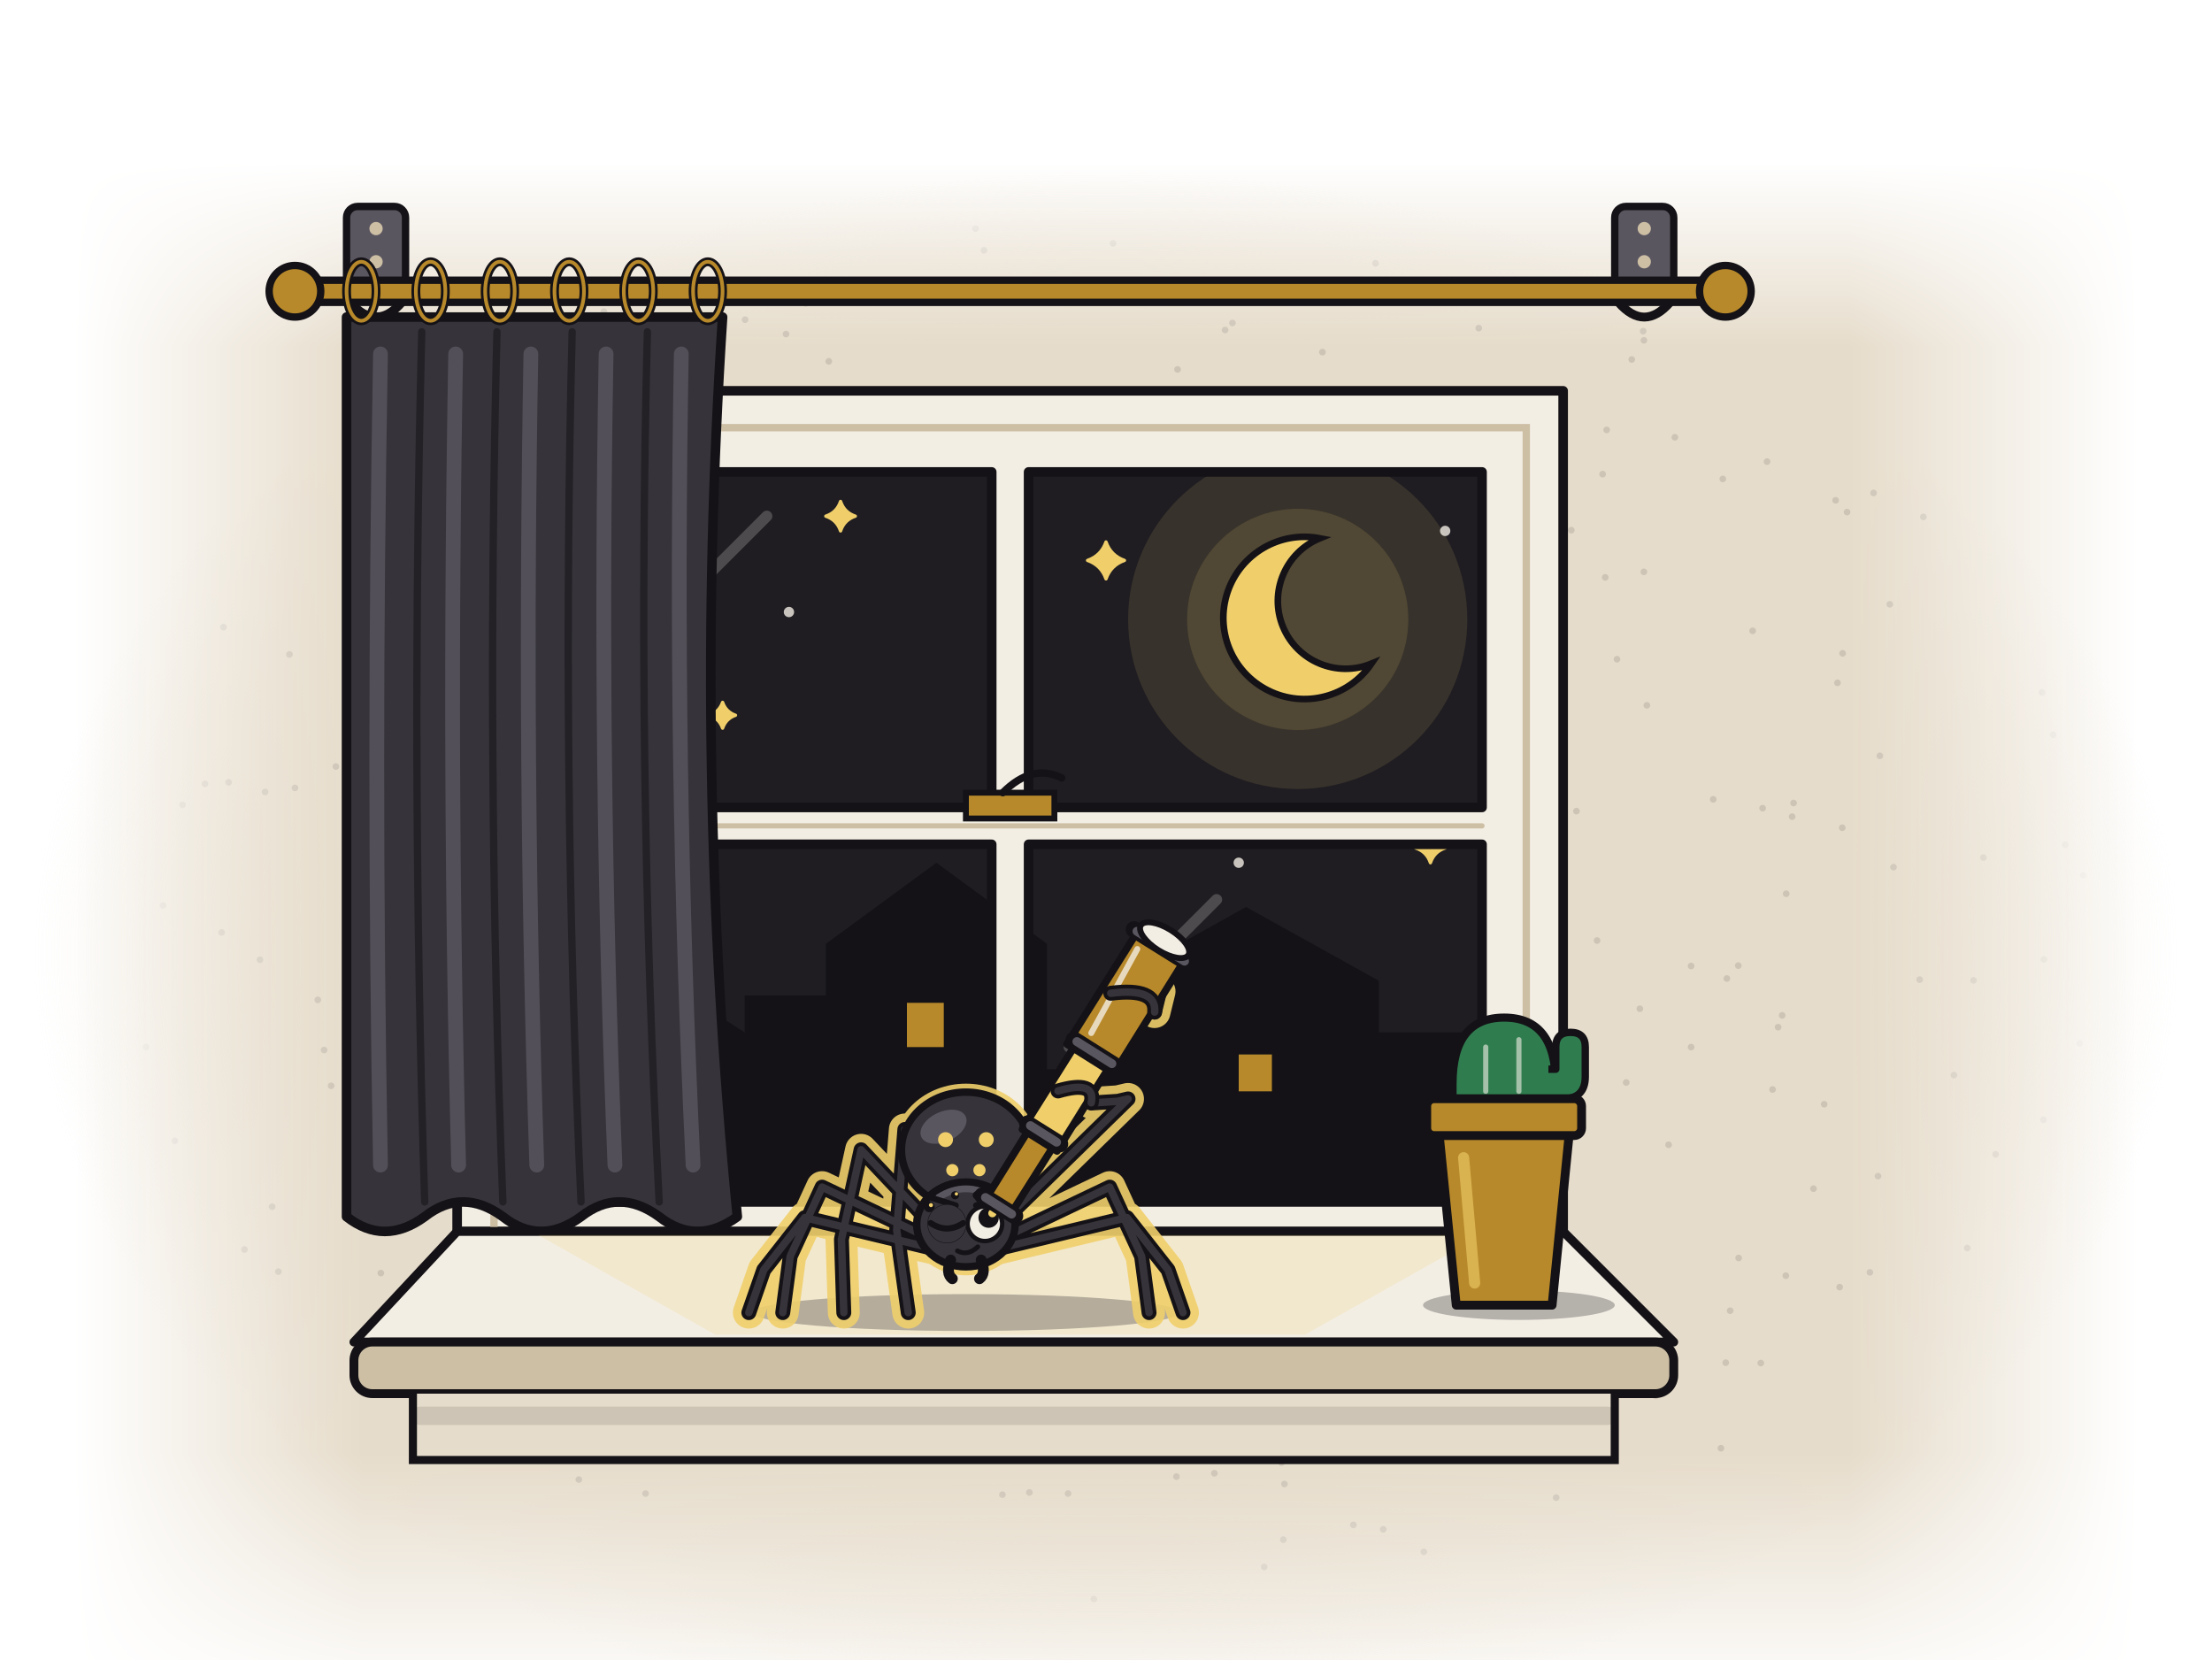
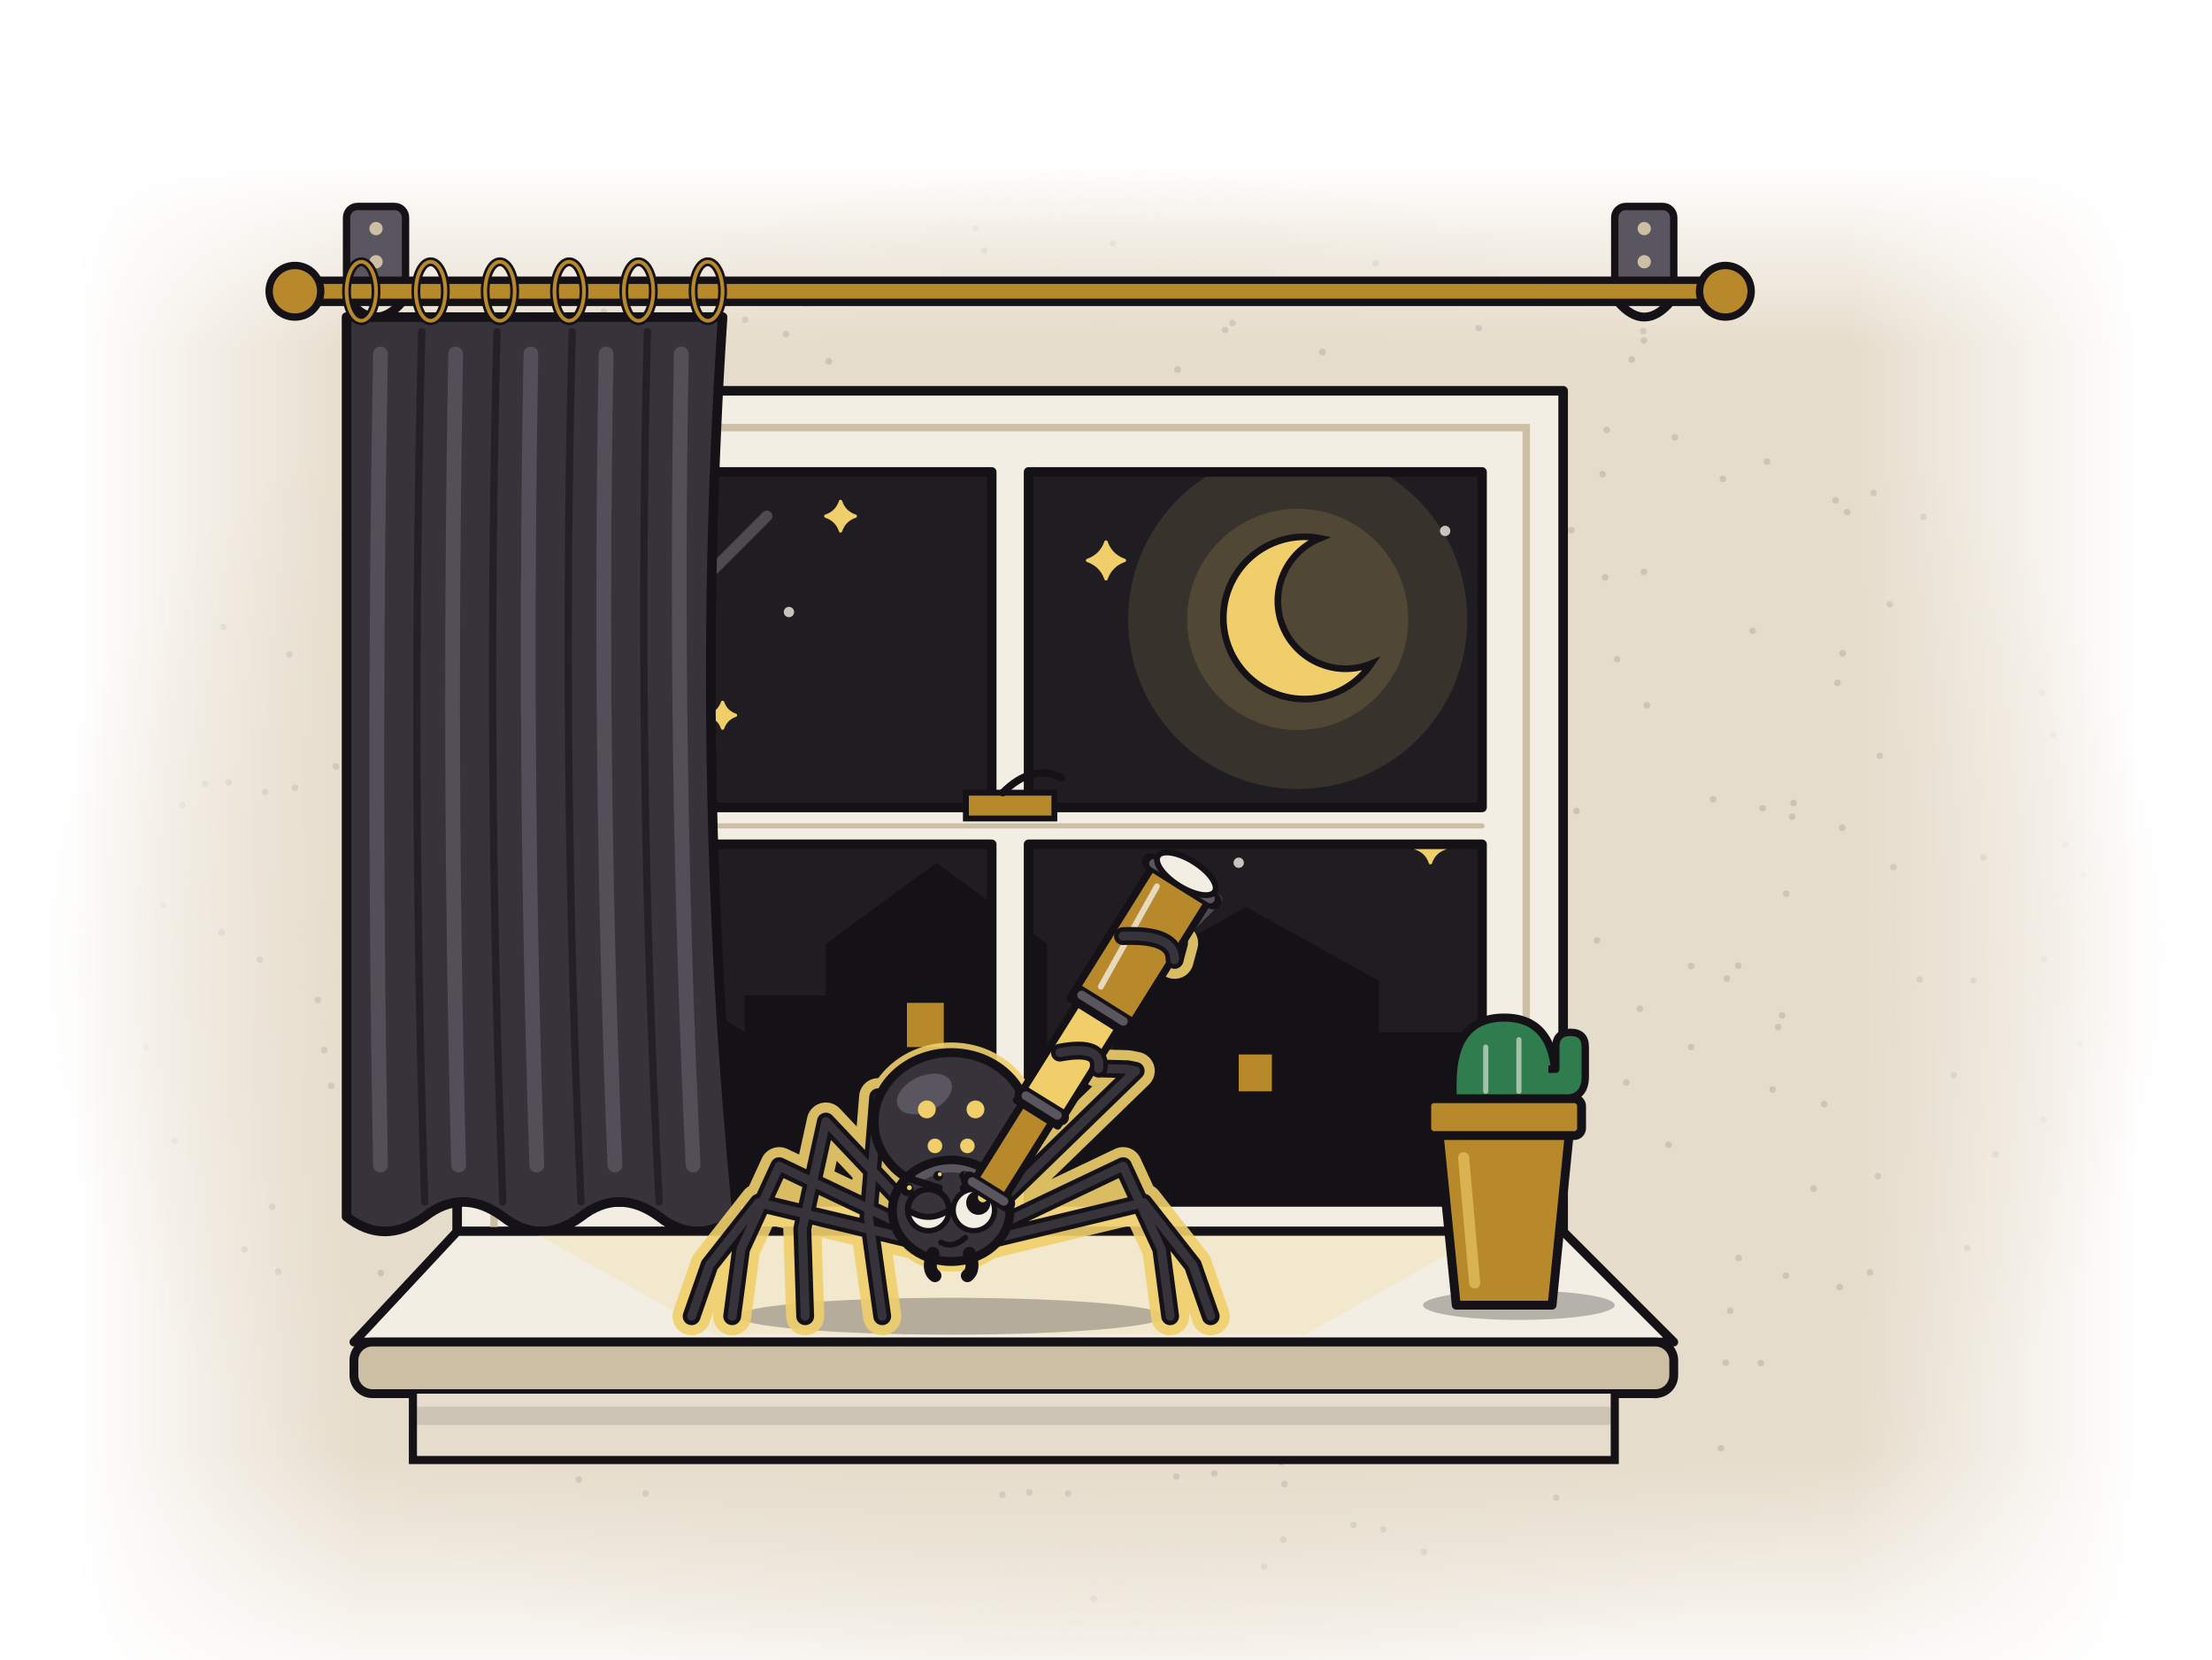
<svg xmlns="http://www.w3.org/2000/svg" viewBox="0 0 600 450" role="img" aria-label="A lookout spider on a night-time window sill peers at the moon through a tiny spyglass">
  <g transform="translate(0 34)">
    <defs>
      <radialGradient id="sls-glow" cx="50%" cy="50%" r="50%">
        <stop offset="0" stop-color="#e6dccb" stop-opacity="1" />
        <stop offset=".62" stop-color="#e6dccb" stop-opacity="0.7" />
        <stop offset="1" stop-color="#e6dccb" stop-opacity="0" />
      </radialGradient>
    </defs>
    <ellipse cx="300" cy="225" rx="295" ry="215" fill="url(#sls-glow)" />
    <defs>
      <mask id="sls-wall" maskUnits="userSpaceOnUse" x="15" y="-50" width="570" height="550">
        <linearGradient id="sls-wall-lx" gradientUnits="userSpaceOnUse" x1="20" y1="0" x2="580" y2="0">
          <stop offset="0" stop-color="#fff" stop-opacity="0" />
          <stop offset="0.14" stop-color="#fff" />
          <stop offset="0.86" stop-color="#fff" />
          <stop offset="1" stop-color="#fff" stop-opacity="0" />
        </linearGradient>
        <linearGradient id="sls-wall-ly" gradientUnits="userSpaceOnUse" x1="0" y1="10" x2="0" y2="60">
          <stop offset="0" stop-color="#000" />
          <stop offset="1" stop-color="#000" stop-opacity="0" />
        </linearGradient>
        <linearGradient id="sls-wall-lb" gradientUnits="userSpaceOnUse" x1="0" y1="360" x2="0" y2="430">
          <stop offset="0" stop-color="#000" stop-opacity="0" />
          <stop offset="1" stop-color="#000" />
        </linearGradient>
        <rect x="20" y="-50" width="560" height="550" fill="url(#sls-wall-lx)" />
        <rect x="20" y="-50" width="560" height="110" fill="url(#sls-wall-ly)" />
        <rect x="20" y="360" width="560" height="140" fill="url(#sls-wall-lb)" />
      </mask>
    </defs>
    <g mask="url(#sls-wall)">
      <rect x="20" y="10" width="560" height="420" fill="#e6dccb" />
      <path d="M296.7 399.7h0.01M390.8 158.9h0.01M263.9 113.1h0.01M420.8 218.7h0.01M127 347.9h0.01M103.3 311.3h0.01M169.1 53.9h0.01M155.7 320.7h0.01M560.2 195.1h0.01M290.2 203h0.01M434.7 94.6h0.01M385.1 153.7h0.01M376.2 105.9h0.01M236.7 193.7h0.01M200.9 104.4h0.01M146.9 256.7h0.01M388.3 141h0.01M261.8 335.7h0.01M266.9 33.9h0.01M378.6 77.4h0.01M290.1 352h0.01M91.1 173.9h0.01M353.5 153.4h0.01M127.4 336.5h0.01M249.3 208.5h0.01M471.5 227.9h0.01M486.5 183.8h0.01M120.7 176.6h0.01M513.6 201.2h0.01M60.6 136.1h0.01M213.2 56.6h0.01M468.1 335.6h0.01M324.6 114.1h0.01M407.1 250.9h0.01M498.4 151.2h0.01M47.4 275.4h0.01M319.4 66.2h0.01M248 268.5h0.01M458.7 228h0.01M348.1 383.6h0.01M469.3 321.5h0.01M188.4 172.2h0.01M424 216.5h0.01M139.1 337.2h0.01M444.8 239.6h0.01M435.8 82.6h0.01M215.8 284.3h0.01M49.5 184.3h0.01M372.7 138.7h0.01M224.4 320h0.01M521.7 106.2h0.01M98.3 276.5h0.01M190.1 349h0.01M309.9 235.2h0.01M341 271.7h0.01M471.6 307.2h0.01M122.1 228.3h0.01M163.8 50.5h0.01M499.7 190.5h0.01M347.8 164.4h0.01M86.2 237.2h0.01M73.8 293.3h0.01M277.4 267.5h0.01M483.4 241.4h0.01M433.2 221.1h0.01M289.7 371.1h0.01M104.8 173h0.01M294.6 47.3h0.01M404.1 199.5h0.01M298.6 283.9h0.01M484.4 312h0.01M382.9 350h0.01M228.1 343.9h0.01M501 104.9h0.01M383.6 343.8h0.01M391.2 188.4h0.01M219.6 310.5h0.01M416 204.4h0.01M427.6 186h0.01M554.3 269.7h0.01M232 340.9h0.01M214.2 313.2h0.01M441.1 259.6h0.01M343.7 143.8h0.01M225.6 356.8h0.01M256.4 344.1h0.01M166.2 256h0.01M112.5 157.2h0.01M126.6 278.4h0.01M509.4 285h0.01M266 360h0.01M494.8 265.5h0.01M279.2 370.8h0.01M464.7 182.8h0.01M197.4 118.8h0.01M364.8 173.5h0.01M349.2 116.2h0.01M344.6 318.5h0.01M480.8 261.5h0.01M62 178.2h0.01M105.9 217.7h0.01M362.9 121.1h0.01M128.6 123.2h0.01M255.3 354h0.01M218.6 48.3h0.01M331.9 275.6h0.01M323.1 311.1h0.01M383.7 227.8h0.01M115.1 220.3h0.01M119.7 240.2h0.01M39.6 250h0.01M445.9 58.3h0.01M224.8 64h0.01M283.7 137.9h0.01M140.9 300.7h0.01M344.9 338h0.01M250.9 334.3h0.01M491.9 288.4h0.01M417 152.2h0.01M196.5 289.9h0.01M499 315.1h0.01M210.8 220.9h0.01M214.3 313.8h0.01M318 266.8h0.01M373.1 37.4h0.01M231 338h0.01M202.7 281.7h0.01M466.8 358.8h0.01M342.9 391h0.01M553.9 153.8h0.01M274.7 301.3h0.01M155.7 68.3h0.01M530 257.6h0.01M403.1 204.4h0.01M89.8 260.5h0.01M332.3 55.5h0.01M259.9 149.8h0.01M232.7 329.8h0.01M309 266.2h0.01M175.1 371.1h0.01M78.5 143.5h0.01M535.3 231.9h0.01M393.1 283.5h0.01M415.6 199h0.01M275.6 106h0.01M433 333h0.01M273.7 345.6h0.01M452.6 276.5h0.01M221.2 121.4h0.01M371.4 289.7h0.01M422.1 372.2h0.01M66.3 304.9h0.01M207.2 189.3h0.01M209.5 340h0.01M467.3 95.9h0.01M102 99.8h0.01M292.2 79.2h0.01M400.2 79.3h0.01M157.2 337.4h0.01M60.1 218.9h0.01M255 185.7h0.01M334.3 53.6h0.01M319.1 366.5h0.01M348.4 368.5h0.01M195.2 131.3h0.01M499.8 143.2h0.01M445.7 55.8h0.01M320.7 235.3h0.01M438.6 144.8h0.01M210.2 331.6h0.01M264.5 200.9h0.01M286.1 165.2h0.01M454.3 84.6h0.01M192.9 90.7h0.01M185.9 226.2h0.01M333.1 79.5h0.01M197.1 307.8h0.01M184.7 208.6h0.01M201.5 279.6h0.01M321.8 243.2h0.01M520.7 231.7h0.01M236.8 296.4h0.01M458.7 250h0.01M442.6 63.5h0.01M468.4 231.4h0.01M157 367.3h0.01M479.3 91.2h0.01M336.2 75.7h0.01M564.1 249h0.01M381.3 287h0.01M264.6 28h0.01M418.8 137.7h0.01M80 179.7h0.01M375.2 380.8h0.01M316.1 259.9h0.01M118.6 137.6h0.01M70.5 226.3h0.01M533.6 304.5h0.01M329.4 365.6h0.01M309.2 256.4h0.01M271.9 371.4h0.01M185.9 160.8h0.01M343.4 99.3h0.01M220.1 266.6h0.01M352.3 194.7h0.01M165.1 111.2h0.01M309 247.3h0.01M401.1 55h0.01M325.2 131.3h0.01M414.5 181.9h0.01M216.3 160.1h0.01M107.3 234.5h0.01M308.8 319.4h0.01M126.7 64.8h0.01M268.7 190.2h0.01M482.3 244.6h0.01M541.3 279.1h0.01M146 215.1h0.01M234.9 190.3h0.01M55.6 178.6h0.01M376.2 127.2h0.01M393.3 288h0.01M403.9 129.5h0.01M71.9 180.8h0.01M361.9 137.6h0.01M410.3 216.5h0.01M301.9 32h0.01M149.1 347.1h0.01M507.2 311.1h0.01M430.6 311.8h0.01M252 321.5h0.01M478.1 185.2h0.01M475.4 137.1h0.01M202.1 52.7h0.01M358.7 61.5h0.01M279.3 119.3h0.01M127 135.4h0.01M109.7 281.9h0.01M160.8 277.8h0.01M446.7 157.3h0.01M228.1 215.3h0.01M435.4 122.6h0.01M449.1 344.6h0.01M363.3 324.3h0.01M179 248.9h0.01M75.5 310.9h0.01M382.5 325.6h0.01M166.4 91.3h0.01M186 254.9h0.01M565.1 203.4h0.01M225 245.8h0.01M508.2 99.7h0.01M171.5 147.8h0.01M512.6 129.9h0.01M129.1 293.8h0.01M406.5 128.3h0.01M217.4 165.6h0.01M315.4 330.8h0.01M135.8 82.9h0.01M245 241.6h0.01M367.1 379.6h0.01M554.4 226.2h0.01M538 198.6h0.01M248 157.8h0.01M313.6 348.1h0.01M87.9 250.8h0.01M175 80.4h0.01M138.1 259.2h0.01M426.2 109.8h0.01M322.1 145.3h0.01M293.9 256.3h0.01M402.8 346.7h0.01M436.3 348.8h0.01M556.9 165.3h0.01M261 234.6h0.01M379.4 92.4h0.01M509.9 171h0.01M386.2 386.9h0.01M236.6 348.2h0.01M144.4 183.6h0.01M354.9 246.5h0.01M232.2 326.7h0.01M477.6 335.7h0.01M335.6 262.7h0.01M486.1 187.5h0.01M363.7 162.1h0.01M347.6 362.7h0.01M115.4 108.9h0.01M382.2 310.1h0.01M437 339.6h0.01M497.9 101.7h0.01M334.4 130.8h0.01M320.2 169.8h0.01M330.8 196.5h0.01M44.2 211.6h0.01M332.1 126.4h0.01M445.9 121.1h0.01M484.5 208.4h0.01M273.7 82.1h0.01M192.1 248.8h0.01" stroke="#141216" stroke-width="1.8" stroke-linecap="round" opacity="0.12" />
    </g>
    <rect x="146" y="94" width="256" height="198" fill="#1f1d22" />
    <clipPath id="sls-gl">
      <rect x="146" y="94" width="256" height="198" />
    </clipPath>
    <g clip-path="url(#sls-gl)">
      <circle cx="352" cy="134" r="46" fill="#f0cf6b" opacity=".12" />
      <circle cx="352" cy="134" r="30" fill="#f0cf6b" opacity=".14" />
      <path d="M358 112a22 22 0 1 0 14 34a18 18 0 1 1 -14 -34z" fill="#f0cf6b" stroke="#141216" stroke-width="1.8" />
      <path d="M176 112Q177.6 116.4 182 118Q177.6 119.6 176 124Q174.4 119.6 170 118Q174.4 116.4 176 112z" fill="#f0cf6b" stroke="#f0cf6b" stroke-width="0.9" stroke-linejoin="round" />
      <path d="M228 102Q229 105 232 106Q229 107 228 110Q227 107 224 106Q227 105 228 102z" fill="#f0cf6b" stroke="#f0cf6b" stroke-width="0.9" stroke-linejoin="round" />
      <path d="M196 156.5Q196.9 159.1 199.5 160Q196.9 160.9 196 163.5Q195.1 160.9 192.5 160Q195.1 159.1 196 156.5z" fill="#f0cf6b" stroke="#f0cf6b" stroke-width="0.9" stroke-linejoin="round" />
      <path d="M300 113Q301.3 116.7 305 118Q301.3 119.3 300 123Q298.7 119.3 295 118Q298.7 116.7 300 113z" fill="#f0cf6b" stroke="#f0cf6b" stroke-width="0.9" stroke-linejoin="round" />
      <path d="M388 192Q389 195 392 196Q389 197 388 200Q387 197 384 196Q387 195 388 192z" fill="#f0cf6b" stroke="#f0cf6b" stroke-width="0.9" stroke-linejoin="round" />
      <path d="M252 205Q252.8 207.2 255 208Q252.8 208.8 252 211Q251.2 208.8 249 208Q251.2 207.2 252 205z" fill="#f0cf6b" stroke="#f0cf6b" stroke-width="0.9" stroke-linejoin="round" />
      <path d="M170 209.5Q171.2 212.8 174.5 214Q171.2 215.2 170 218.5Q168.8 215.2 165.5 214Q168.8 212.8 170 209.5z" fill="#f0cf6b" stroke="#f0cf6b" stroke-width="0.9" stroke-linejoin="round" />
      <path d="M318 223Q318.8 225.2 321 226Q318.8 226.8 318 229Q317.2 226.8 315 226Q317.2 225.2 318 223z" fill="#f0cf6b" stroke="#f0cf6b" stroke-width="0.9" stroke-linejoin="round" />
      <circle cx="214" cy="132" r="1.4" fill="#f3eee4" opacity=".8" />
      <circle cx="270" cy="150" r="1.4" fill="#f3eee4" opacity=".8" />
      <circle cx="392" cy="110" r="1.4" fill="#f3eee4" opacity=".8" />
      <circle cx="336" cy="200" r="1.4" fill="#f3eee4" opacity=".8" />
      <circle cx="160" cy="186" r="1.4" fill="#f3eee4" opacity=".8" />
      <circle cx="288" cy="190" r="1.4" fill="#f3eee4" opacity=".8" />
      <path d="M146 292V246l28 -18 28 18v-10h22v-14l30 -22 30 22v34h18v-24l36 -20 36 20v14h26l20 -16 20 16V292z" fill="#141216" />
      <path d="M166 254h10v10h-10zM246 238h10v12h-10zM336 252h9v10h-9z" fill="#b8892a" />
      <path d="M270 222v-12h8v6" fill="#141216" />
    </g>
    <path d="M160 134l30 -30M160 154l48 -48M290 250l40 -40" stroke="#f3eee4" stroke-width="3" fill="none" stroke-linecap="round" stroke-linejoin="round" opacity=".22" />
    <path d="M124 72H424V300H124z M146 94V185H269V94z M279 94V185H402V94z M146 195V292H269V195z M279 195V292H402V195z" fill="#f3eee4" fill-rule="evenodd" stroke="#141216" stroke-width="2.6" stroke-linejoin="round" />
    <rect x="134" y="82" width="280" height="218" fill="none" stroke="#cdbfa4" stroke-width="2" />
    <path d="M146 190H402" stroke="#cdbfa4" stroke-width="1.4" fill="none" stroke-linecap="round" stroke-linejoin="round" />
    <path d="M262 181h24v7h-24z" fill="#b8892a" stroke="#141216" stroke-width="1.6" />
    <path d="M272 181q8 -8 16 -4" stroke="#141216" stroke-width="2" fill="none" stroke-linecap="round" />
    <rect x="94" y="22" width="16" height="22" rx="3" fill="#5a5660" stroke="#141216" stroke-width="2" />
    <circle cx="102" cy="28" r="1.8" fill="#cdbfa4" />
    <circle cx="102" cy="37" r="1.8" fill="#cdbfa4" />
    <path d="M95 42v6q7 8 14 0v-6" fill="none" stroke="#141216" stroke-width="2.4" stroke-linejoin="round" />
    <rect x="438" y="22" width="16" height="22" rx="3" fill="#5a5660" stroke="#141216" stroke-width="2" />
    <circle cx="446" cy="28" r="1.8" fill="#cdbfa4" />
    <circle cx="446" cy="37" r="1.8" fill="#cdbfa4" />
    <path d="M439 42v6q7 8 14 0v-6" fill="none" stroke="#141216" stroke-width="2.4" stroke-linejoin="round" />
    <path d="M84 45H464" stroke="#141216" stroke-width="8" fill="none" stroke-linecap="round" stroke-linejoin="round" />
    <path d="M84 45H464" stroke="#b8892a" stroke-width="4" fill="none" stroke-linecap="round" stroke-linejoin="round" />
    <circle cx="80" cy="45" r="7" fill="#b8892a" stroke="#141216" stroke-width="2" />
    <circle cx="468" cy="45" r="7" fill="#b8892a" stroke="#141216" stroke-width="2" />
    <path d="M94 52H196Q188 174 200 296" fill="none" />
    <path d="M94 52H196Q188 174 200 296q-11 8 -21.2 0q-11 -8 -21.2 0q-11 8 -21.2 0q-11 -8 -21.2 0q-11 8 -21.2 0z" fill="#36343a" stroke="#141216" stroke-width="2.6" stroke-linejoin="round" />
    <path d="M114.4 56Q111.4 174 115.2 292M134.8 56Q131.8 174 136.4 292M155.2 56Q152.2 174 157.6 292M175.6 56Q172.6 174 178.8 292" stroke="#141216" stroke-width="2" fill="none" stroke-linecap="round" stroke-linejoin="round" opacity=".55" />
    <path d="M103.2 62Q101.2 174 103.2 282M123.6 62Q121.6 174 124.4 282M144 62Q142 174 145.6 282M164.4 62Q162.4 174 166.8 282M184.8 62Q182.8 174 188 282" stroke="#5a5660" stroke-width="4" fill="none" stroke-linecap="round" stroke-linejoin="round" opacity=".8" />
    <ellipse cx="98" cy="45" rx="4" ry="8" fill="none" stroke="#141216" stroke-width="2.4" />
    <ellipse cx="98" cy="45" rx="4" ry="8" fill="none" stroke="#b8892a" stroke-width="1" />
    <ellipse cx="116.8" cy="45" rx="4" ry="8" fill="none" stroke="#141216" stroke-width="2.4" />
    <ellipse cx="116.8" cy="45" rx="4" ry="8" fill="none" stroke="#b8892a" stroke-width="1" />
    <ellipse cx="135.6" cy="45" rx="4" ry="8" fill="none" stroke="#141216" stroke-width="2.4" />
    <ellipse cx="135.6" cy="45" rx="4" ry="8" fill="none" stroke="#b8892a" stroke-width="1" />
    <ellipse cx="154.4" cy="45" rx="4" ry="8" fill="none" stroke="#141216" stroke-width="2.4" />
    <ellipse cx="154.4" cy="45" rx="4" ry="8" fill="none" stroke="#b8892a" stroke-width="1" />
    <ellipse cx="173.2" cy="45" rx="4" ry="8" fill="none" stroke="#141216" stroke-width="2.4" />
    <ellipse cx="173.2" cy="45" rx="4" ry="8" fill="none" stroke="#b8892a" stroke-width="1" />
    <ellipse cx="192" cy="45" rx="4" ry="8" fill="none" stroke="#141216" stroke-width="2.4" />
    <ellipse cx="192" cy="45" rx="4" ry="8" fill="none" stroke="#b8892a" stroke-width="1" />
    <path d="M124 300H424L454 330H96z" fill="#f3eee4" stroke="#141216" stroke-width="2.4" stroke-linejoin="round" />
    <path d="M146 301H402L354 328H194z" fill="#f0cf6b" opacity=".18" />
    <rect x="96" y="330" width="358" height="14" rx="5" fill="#cdbfa4" stroke="#141216" stroke-width="2.4" />
    <path d="M112 344v18h326v-18" fill="#e6dccb" stroke="#141216" stroke-width="2.2" />
    <path d="M114 350H436" stroke="#141216" stroke-width="5" fill="none" stroke-linecap="round" stroke-linejoin="round" opacity=".12" />
    <ellipse cx="412" cy="320" rx="26" ry="4" fill="#141216" opacity="0.28" />
    <path d="M394 270v-10q0 -18 14 -18t14 18v10z" fill="#2f7d4f" stroke="#141216" stroke-width="2.2" />
    <path d="M420 264h4q6 0 6 -6v-8q0 -4 -4 -4t-4 4v6h-2" fill="#2f7d4f" stroke="#141216" stroke-width="2" stroke-linejoin="round" />
    <path d="M403 250v12M412 248v14" stroke="#f3eee4" stroke-width="1.4" fill="none" stroke-linecap="round" stroke-linejoin="round" opacity=".6" />
    <path d="M390 270h36l-5 50h-26z" fill="#b8892a" stroke="#141216" stroke-width="2.4" stroke-linejoin="round" />
    <rect x="387" y="264" width="42" height="10" rx="2" fill="#b8892a" stroke="#141216" stroke-width="2.4" />
    <path d="M397 280l3 34" stroke="#f0cf6b" stroke-width="3" fill="none" stroke-linecap="round" stroke-linejoin="round" opacity=".6" />
-     <ellipse cx="262" cy="322" rx="58" ry="5" fill="#141216" opacity="0.28" />
-     <g transform="translate(262 298.1) scale(0.92 0.92)">
+     <ellipse cx="258" cy="323" rx="58" ry="5" fill="#141216" opacity="0.28" />
+     <g transform="translate(258 294.4) scale(1.1 1.1)">
      <g opacity="0.9" stroke="#f0cf6b" fill="#f0cf6b" stroke-linecap="round" stroke-linejoin="round">
-         <path d="M9 -6L52.2 -76.1L57.1 -68.7L55.6 -62.6M12 -2L47.8 -37L44.8 -36.3L37 -35.8M13 3L42.4 -11L51.8 9.4L54 26M10 7L47.5 -2L59.6 13.4L64 26M-9 -6L-18 -28L-20.4 1.7L-17 26M-12 -2L-30.9 -22L-36.7 4.4L-36 26M-13 3L-42.4 -11L-51.8 9.4L-54 26M-10 7L-47.5 -2L-59.6 13.4L-64 26" stroke-width="9.4" fill="none" />
+         <path d="M9 -6L50.9 -70.9L56.2 -66L55.1 -61.9M12 -2L45.5 -34.5L43.5 -34.9L36.4 -35.1M13 3L42.4 -11L51.8 9.4L54 26M10 7L47.5 -2L59.6 13.4L64 26M-9 -6L-18 -28L-20.4 1.7L-17 26M-12 -2L-30.9 -22L-36.7 4.4L-36 26M-13 3L-42.4 -11L-51.8 9.4L-54 26M-10 7L-47.5 -2L-59.6 13.4L-64 26" stroke-width="9.4" fill="none" />
        <ellipse cx="0" cy="-22" rx="21.5" ry="19.5" stroke-width="0" />
        <ellipse cx="0" cy="0" rx="17" ry="15" stroke-width="0" />
      </g>
-       <path d="M9 -6L52.2 -76.1L57.1 -68.7L55.6 -62.6M12 -2L47.8 -37L44.8 -36.3L37 -35.8M13 3L42.4 -11L51.8 9.4L54 26M10 7L47.5 -2L59.6 13.4L64 26M-9 -6L-18 -28L-20.4 1.7L-17 26M-12 -2L-30.9 -22L-36.7 4.4L-36 26M-13 3L-42.4 -11L-51.8 9.4L-54 26M-10 7L-47.5 -2L-59.6 13.4L-64 26" stroke="#141216" stroke-width="4.4" fill="none" stroke-linecap="round" stroke-linejoin="round" />
-       <path d="M9 -6L52.2 -76.1L57.1 -68.7L55.6 -62.6M12 -2L47.8 -37L44.8 -36.3L37 -35.8M13 3L42.4 -11L51.8 9.4L54 26M10 7L47.5 -2L59.6 13.4L64 26M-9 -6L-18 -28L-20.4 1.7L-17 26M-12 -2L-30.9 -22L-36.7 4.4L-36 26M-13 3L-42.4 -11L-51.8 9.4L-54 26M-10 7L-47.5 -2L-59.6 13.4L-64 26" stroke="#36343a" stroke-width="2.2" fill="none" stroke-linecap="round" stroke-linejoin="round" />
+       <path d="M9 -6L50.9 -70.9L56.2 -66L55.1 -61.9M12 -2L45.5 -34.5L43.5 -34.9L36.4 -35.1M13 3L42.4 -11L51.8 9.4L54 26M10 7L47.5 -2L59.6 13.4L64 26M-9 -6L-18 -28L-20.4 1.7L-17 26M-12 -2L-30.9 -22L-36.7 4.4L-36 26M-13 3L-42.4 -11L-51.8 9.4L-54 26M-10 7L-47.5 -2L-59.6 13.4L-64 26" stroke="#141216" stroke-width="4.4" fill="none" stroke-linecap="round" stroke-linejoin="round" />
+       <path d="M9 -6L50.9 -70.9L56.2 -66L55.1 -61.9M12 -2L45.5 -34.5L43.5 -34.9L36.4 -35.1M13 3L42.4 -11L51.8 9.4L54 26M10 7L47.5 -2L59.6 13.4L64 26M-9 -6L-18 -28L-20.4 1.7L-17 26M-12 -2L-30.9 -22L-36.7 4.4L-36 26M-13 3L-42.4 -11L-51.8 9.4L-54 26M-10 7L-47.5 -2L-59.6 13.4L-64 26" stroke="#36343a" stroke-width="2.2" fill="none" stroke-linecap="round" stroke-linejoin="round" />
      <ellipse cx="0" cy="-22" rx="19" ry="17" fill="#36343a" stroke="#141216" stroke-width="2.2" />
      <ellipse cx="-6.6" cy="-28.8" rx="7.2" ry="4.4" fill="#5a5660" transform="rotate(-25 -6.6 -28.8)" />
      <g fill="#f0cf6b">
        <circle cx="-6" cy="-25" r="2.2" />
        <circle cx="6" cy="-25" r="2.2" />
        <circle cx="-4" cy="-16" r="1.8" />
        <circle cx="4" cy="-16" r="1.8" />
      </g>
      <ellipse cx="0" cy="0" rx="14.5" ry="12.5" fill="#36343a" stroke="#141216" stroke-width="2.2" />
      <path d="M-8 -8q8 -5 16 0" stroke="#5a5660" stroke-width="2" fill="none" stroke-linecap="round" />
      <path d="M-4.5 10.5q-1.5 4 0.5 5.5M4.5 10.5q1.5 4 -0.5 5.5" stroke="#141216" stroke-width="3.2" fill="none" stroke-linecap="round" />
      <circle cx="-10.8" cy="-5.2" r="1.6" fill="#141216" />
      <circle cx="-10.3" cy="-5.7" r="0.6" fill="#f0cf6b" />
      <circle cx="10.8" cy="-5.2" r="1.6" fill="#141216" />
      <circle cx="11.3" cy="-5.7" r="0.6" fill="#f0cf6b" />
      <circle cx="-3.2" cy="-8.6" r="1.2" fill="#141216" />
      <circle cx="-2.8" cy="-9" r="0.5" fill="#f0cf6b" />
      <circle cx="3.2" cy="-8.6" r="1.2" fill="#141216" />
      <circle cx="3.6" cy="-9" r="0.5" fill="#f0cf6b" />
      <circle cx="-5.6" cy="-0.2" r="5.1" fill="#f3eee4" stroke="#141216" stroke-width="1.3" />
      <circle cx="-4.5" cy="-2" r="3" fill="#141216" />
      <circle cx="-3.4" cy="-3.3" r="1.2" fill="#f0cf6b" />
      <circle cx="5.6" cy="-0.2" r="5.1" fill="#f3eee4" stroke="#141216" stroke-width="1.3" />
      <circle cx="6.7" cy="-2" r="3" fill="#141216" />
      <circle cx="7.8" cy="-3.3" r="1.2" fill="#f0cf6b" />
      <path d="M-10 -7.8l7 2.2M10 -7.8l-7 2.2" stroke="#141216" stroke-width="1.8" stroke-linecap="round" />
      <path d="M-2.5 7.8q3 1.6 6-1.2" stroke="#141216" stroke-width="1.4" fill="none" stroke-linecap="round" />
-       <circle cx="-5.6" cy="-.2" r="5.6" fill="#36343a" />
-       <path d="M-10.4 -.4q4.8 3.2 9.6 0" stroke="#141216" stroke-width="1.8" fill="none" stroke-linecap="round" />
+       <circle cx="-5.6" cy="-.2" r="5.1" fill="#f3eee4" stroke="#141216" stroke-width="1.3" />
+       <path d="M-10.7 -.2a5.1 5.1 0 0 1 10.2 0q-5.1 3.4 -10.2 0z" fill="#36343a" stroke="#141216" stroke-width="1.5" stroke-linejoin="round" />
    </g>
-     <path d="M273.7,296 286.5,275.7 279.7,271.4 267,291.8z" fill="#b8892a" stroke="#141216" stroke-width="2" stroke-linejoin="round" />
-     <path d="M286.7,278.2 301.5,254.4 292.2,248.6 277.3,272.3z" fill="#f0cf6b" stroke="#141216" stroke-width="2" stroke-linejoin="round" />
-     <path d="M302.1,257.2 321.2,226.6 308.5,218.7 289.4,249.2z" fill="#b8892a" stroke="#141216" stroke-width="2" stroke-linejoin="round" />
-     <path d="M275.3,295.8 266.5,290.3" stroke="#141216" stroke-width="4.5" fill="none" stroke-linecap="round" stroke-linejoin="round" />
-     <path d="M274.4,295.3 267.3,290.8" stroke="#5a5660" stroke-width="2.4" fill="none" stroke-linecap="round" stroke-linejoin="round" />
-     <path d="M287.5,276.3 278.7,270.8" stroke="#141216" stroke-width="4.5" fill="none" stroke-linecap="round" stroke-linejoin="round" />
-     <path d="M286.6,275.8 279.5,271.3" stroke="#5a5660" stroke-width="2.4" fill="none" stroke-linecap="round" stroke-linejoin="round" />
-     <path d="M302.4,255 291.3,248" stroke="#141216" stroke-width="4.5" fill="none" stroke-linecap="round" stroke-linejoin="round" />
-     <path d="M301.6,254.5 292.1,248.5" stroke="#5a5660" stroke-width="2.4" fill="none" stroke-linecap="round" stroke-linejoin="round" />
-     <path d="M322.2,227.2 307.6,218.1" stroke="#141216" stroke-width="4.5" fill="none" stroke-linecap="round" stroke-linejoin="round" />
-     <path d="M321.3,226.7 308.4,218.6" stroke="#5a5660" stroke-width="2.4" fill="none" stroke-linecap="round" stroke-linejoin="round" />
-     <ellipse cx="315.9" cy="221" rx="3.2" ry="7.6" transform="rotate(-58 315.9 221)" fill="#f3eee4" stroke="#141216" stroke-width="1.6" />
-     <path d="M296,246.2 308.5,223.4" stroke="#f3eee4" stroke-width="1.6" fill="none" stroke-linecap="round" stroke-linejoin="round" opacity=".8" />
-     <path d="M313.2 240.5Q313.8 233.8 301.3 235.4" stroke="#141216" stroke-width="4.048" fill="none" stroke-linecap="round" stroke-linejoin="round" />
-     <path d="M313.2 240.5Q313.8 233.8 301.3 235.4" stroke="#36343a" stroke-width="2.024" fill="none" stroke-linecap="round" stroke-linejoin="round" />
-     <path d="M296 265.1Q297.3 258.9 287 261.9" stroke="#141216" stroke-width="4.048" fill="none" stroke-linecap="round" stroke-linejoin="round" />
-     <path d="M296 265.1Q297.3 258.9 287 261.9" stroke="#36343a" stroke-width="2.024" fill="none" stroke-linecap="round" stroke-linejoin="round" />
+     <path d="M271.4,292.7 286.6,268.4 278.5,263.3 263.3,287.6z" fill="#b8892a" stroke="#141216" stroke-width="2" stroke-linejoin="round" />
+     <path d="M286.9,271.4 304.6,243 293.5,236 275.7,264.4z" fill="#f0cf6b" stroke="#141216" stroke-width="2" stroke-linejoin="round" />
+     <path d="M305.4,246.3 328.2,209.8 313,200.3 290.2,236.8z" fill="#b8892a" stroke="#141216" stroke-width="2" stroke-linejoin="round" />
+     <path d="M273.1,292.4 262.9,286" stroke="#141216" stroke-width="4.5" fill="none" stroke-linecap="round" stroke-linejoin="round" />
+     <path d="M272.3,291.8 263.7,286.5" stroke="#5a5660" stroke-width="2.4" fill="none" stroke-linecap="round" stroke-linejoin="round" />
+     <path d="M287.7,269 277.5,262.7" stroke="#141216" stroke-width="4.5" fill="none" stroke-linecap="round" stroke-linejoin="round" />
+     <path d="M286.8,268.5 278.3,263.2" stroke="#5a5660" stroke-width="2.4" fill="none" stroke-linecap="round" stroke-linejoin="round" />
+     <path d="M305.6,243.6 292.5,235.4" stroke="#141216" stroke-width="4.5" fill="none" stroke-linecap="round" stroke-linejoin="round" />
+     <path d="M304.7,243 293.4,235.9" stroke="#5a5660" stroke-width="2.4" fill="none" stroke-linecap="round" stroke-linejoin="round" />
+     <path d="M329.1,210.4 312,199.7" stroke="#141216" stroke-width="4.5" fill="none" stroke-linecap="round" stroke-linejoin="round" />
+     <path d="M328.3,209.8 312.9,200.2" stroke="#5a5660" stroke-width="2.4" fill="none" stroke-linecap="round" stroke-linejoin="round" />
+     <ellipse cx="321.8" cy="203" rx="3.8" ry="9.1" transform="rotate(-58 321.8 203)" fill="#f3eee4" stroke="#141216" stroke-width="1.6" />
+     <path d="M298.6,233.6 313.8,206.4" stroke="#f3eee4" stroke-width="1.6" fill="none" stroke-linecap="round" stroke-linejoin="round" opacity=".8" />
+     <path d="M318.6 226.3Q318.7 219.3 304.6 219.9" stroke="#141216" stroke-width="4.84" fill="none" stroke-linecap="round" stroke-linejoin="round" />
+     <path d="M318.6 226.3Q318.7 219.3 304.6 219.9" stroke="#36343a" stroke-width="2.42" fill="none" stroke-linecap="round" stroke-linejoin="round" />
+     <path d="M298 255.8Q299 249.3 287.5 251.5" stroke="#141216" stroke-width="4.84" fill="none" stroke-linecap="round" stroke-linejoin="round" />
+     <path d="M298 255.8Q299 249.3 287.5 251.5" stroke="#36343a" stroke-width="2.42" fill="none" stroke-linecap="round" stroke-linejoin="round" />
  </g>
</svg>
